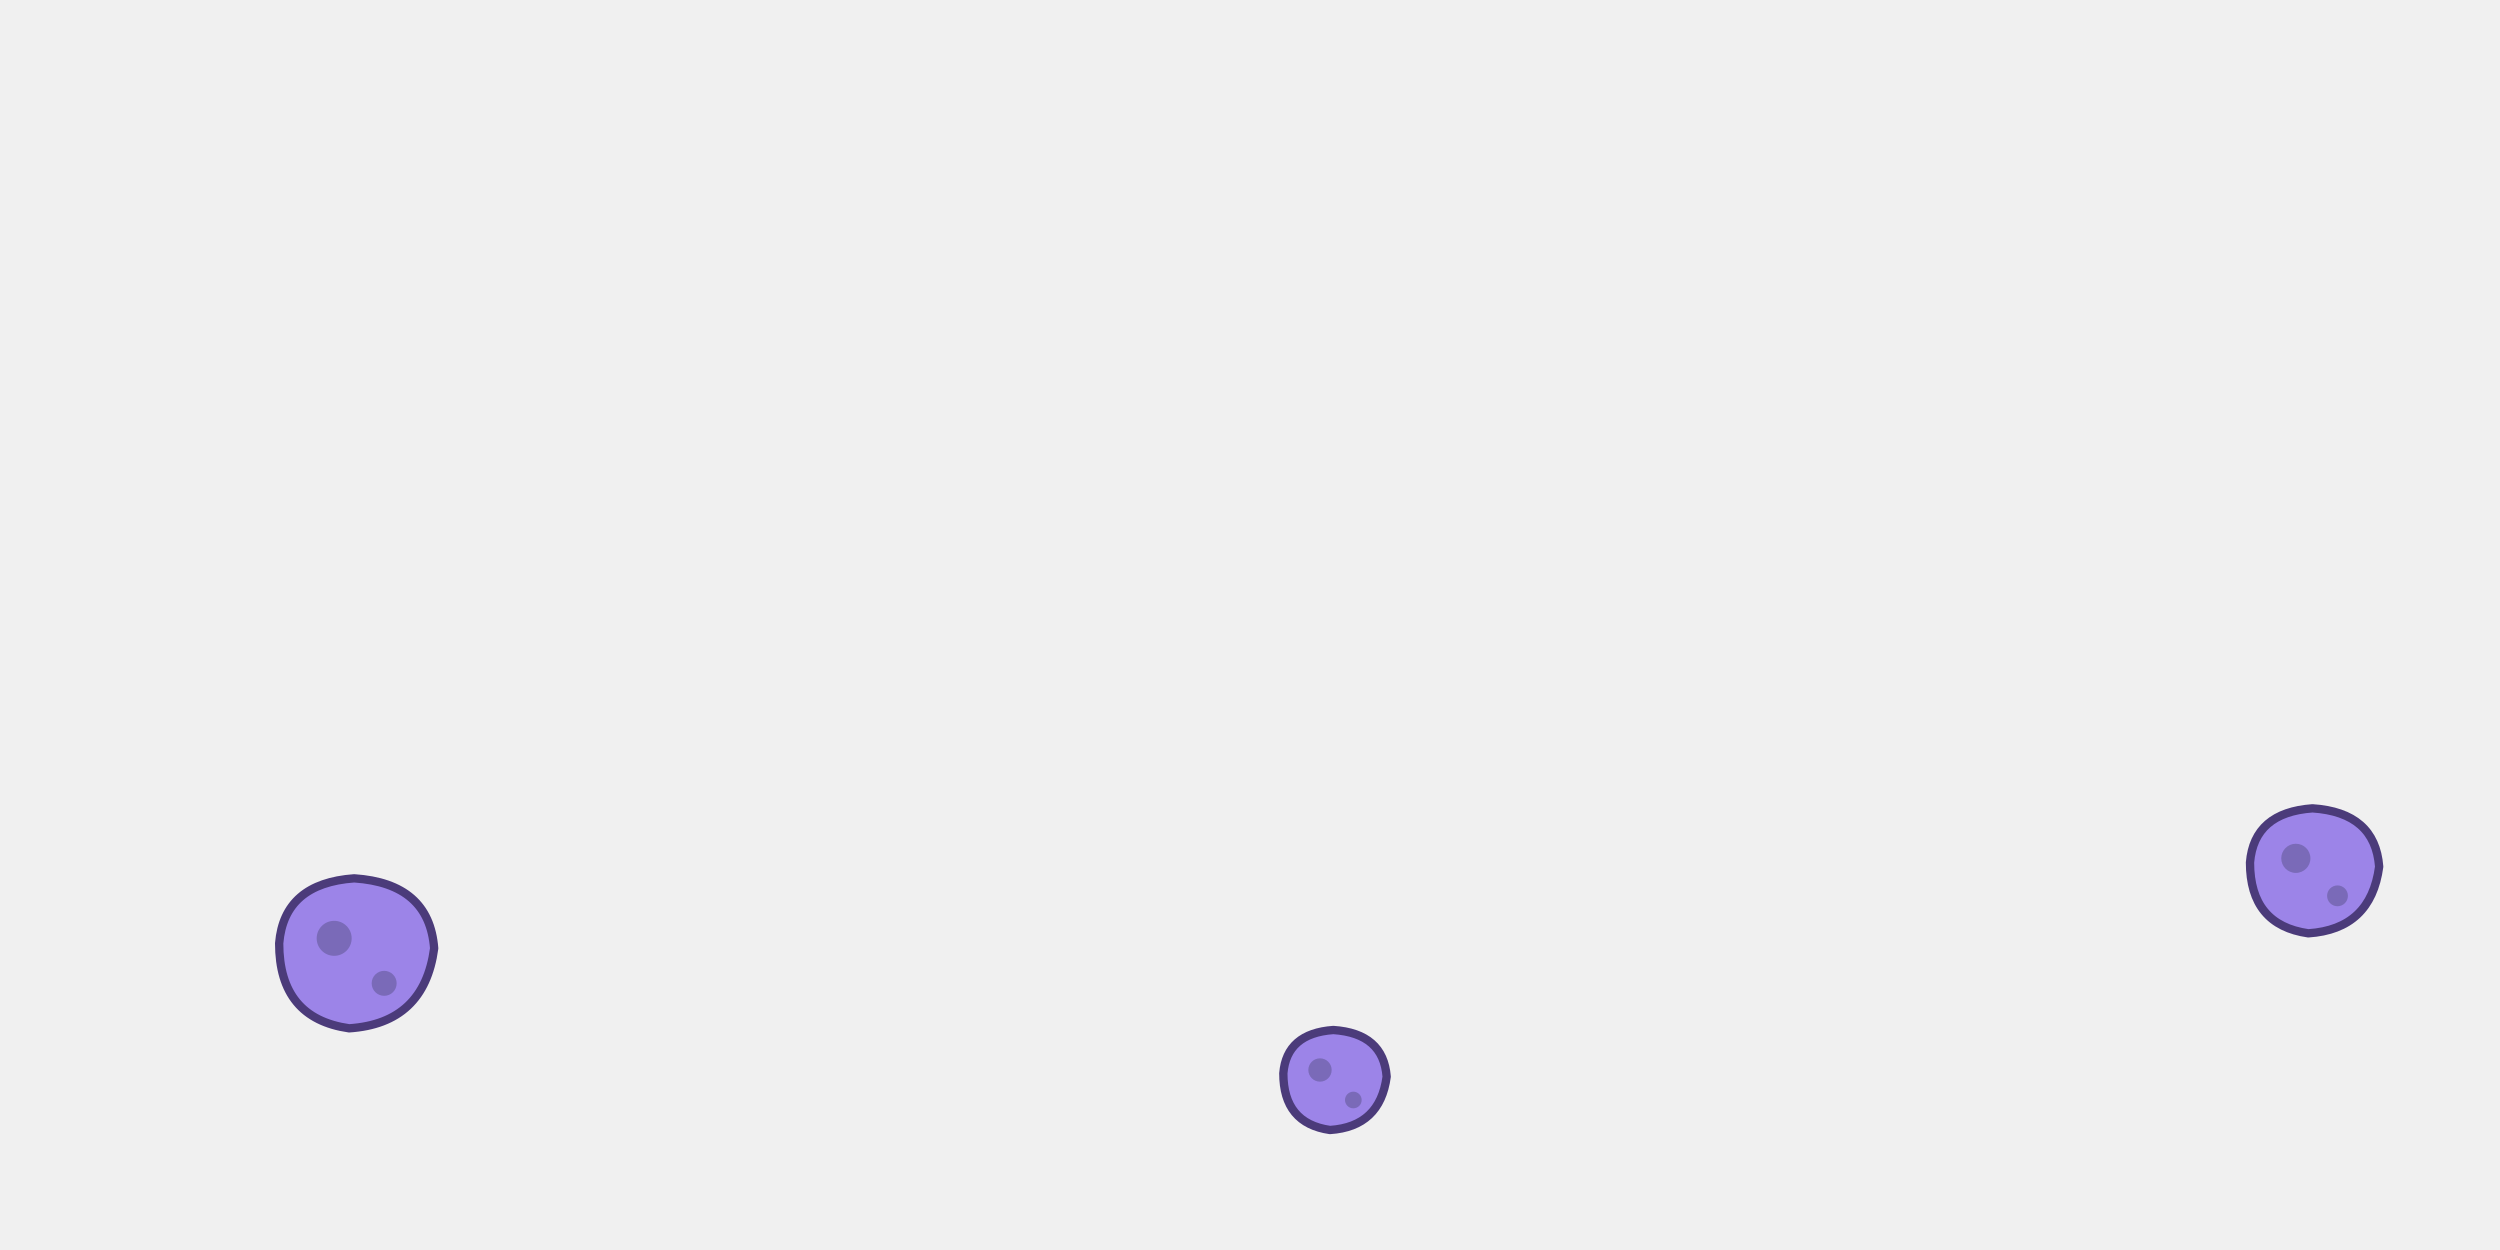
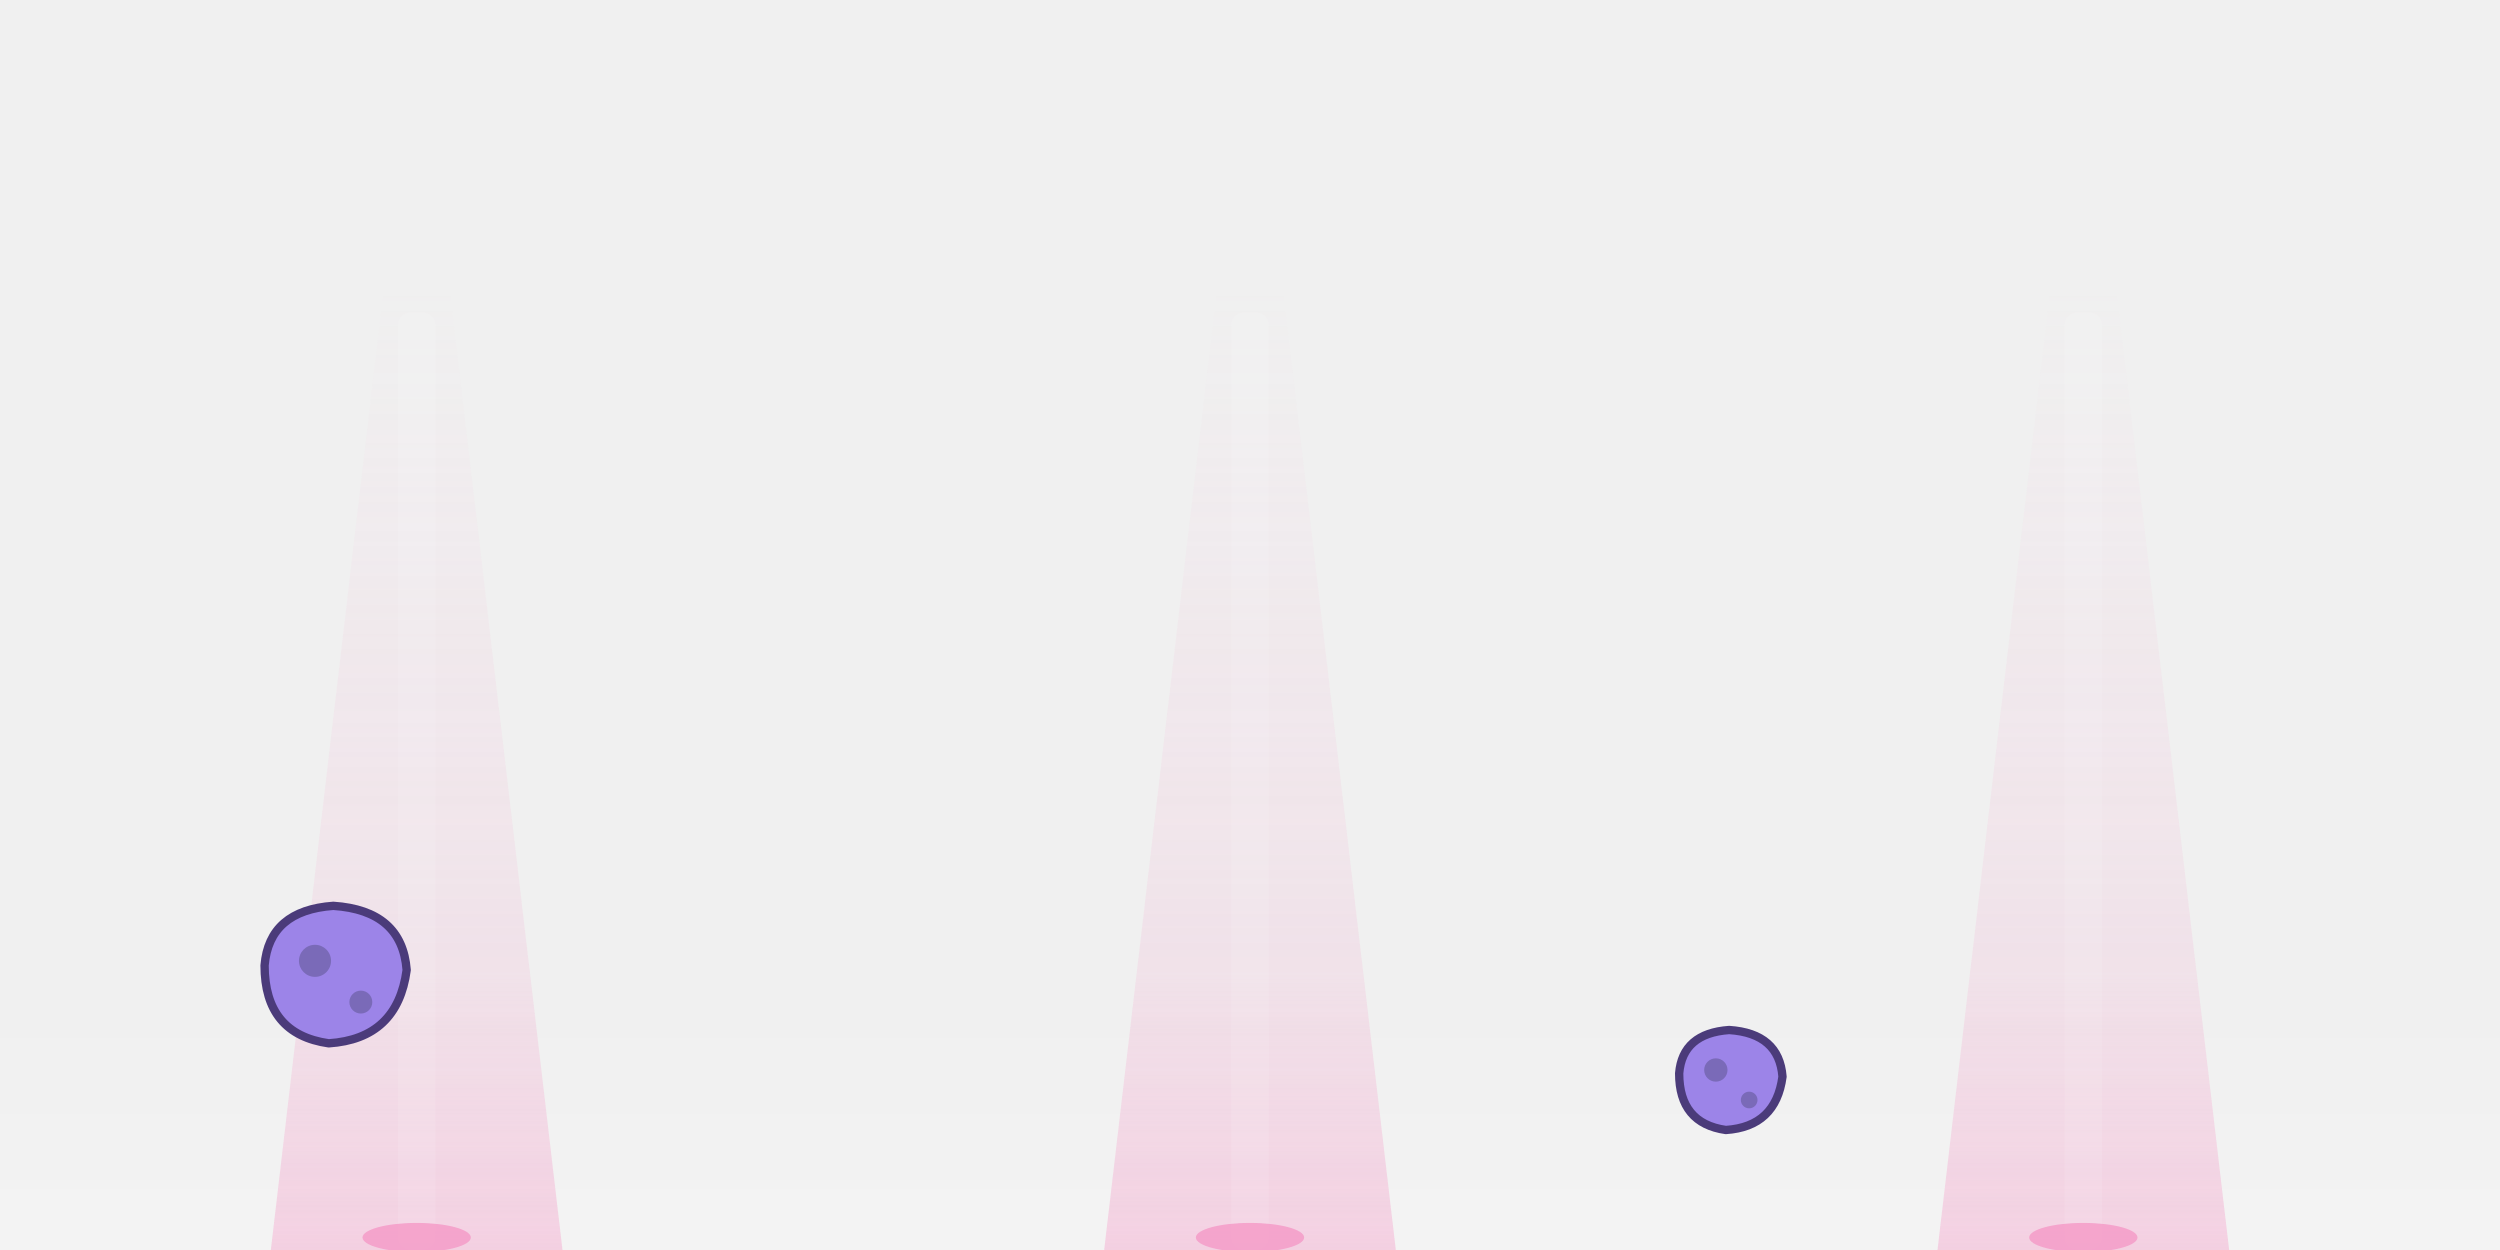
<svg xmlns="http://www.w3.org/2000/svg" viewBox="0 0 1200 600" width="1200" height="600">
-   <g transform="translate(170.0 460.0) scale(1.2)">
-     <path d="M-30 -6 Q-28 -30 0 -32 Q30 -30 32 -4 Q28 26 -2 28 Q-30 24 -30 -6 Z" fill="#9C84E8" stroke="#4B3B7A" stroke-width="3.33" stroke-linejoin="round" stroke-linecap="round" />
+   <defs>
+     <linearGradient id="sky" x1="0" y1="0" x2="0" y2="1">
+       <stop offset="0" stop-color="#140F33" stop-opacity="1" />
+       <stop offset="1" stop-color="#3A2A6E" stop-opacity="1" />
+     </linearGradient>
+     <radialGradient id="bloom" cx="0.5" cy="0.5" r="0.5">
+       <stop offset="0" stop-color="#FFFFFF" stop-opacity="0.55" />
+       <stop offset="1" stop-color="#FFFFFF" stop-opacity="0" />
+     </radialGradient>
+     <radialGradient id="acc" cx="0.5" cy="0.5" r="0.5">
+       <stop offset="0" stop-color="#F49CC8" stop-opacity="0.55" />
+       <stop offset="1" stop-color="#F49CC8" stop-opacity="0" />
+     </radialGradient>
+     <radialGradient id="acc2" cx="0.5" cy="0.5" r="0.5">
+       <stop offset="0" stop-color="#7CE0FF" stop-opacity="0.45" />
+       <stop offset="1" stop-color="#7CE0FF" stop-opacity="0" />
+     </radialGradient>
+     <linearGradient id="uplight" x1="0" y1="0" x2="0" y2="1">
+       <stop offset="0" stop-color="#F49CC8" stop-opacity="0" />
+       <stop offset="0.7" stop-color="#F49CC8" stop-opacity="0.18" />
+       <stop offset="1" stop-color="#F49CC8" stop-opacity="0.45" />
+     </linearGradient>
+     <linearGradient id="haze" x1="0" y1="0" x2="0" y2="1">
+       <stop offset="0" stop-color="#FFFFFF" stop-opacity="0" />
+       <stop offset="1" stop-color="#FFFFFF" stop-opacity="0.22" />
+     </linearGradient>
+   </defs>
+   <rect x="0" y="480" width="1200" height="120" fill="url(#haze)" />
+   <path d="M130 600 L184 140 H216 L270 600 Z" fill="url(#uplight)" opacity="0.9" />
+   <rect x="191" y="150" width="18" height="450" rx="6" fill="#FFFFFF" opacity="0.10" />
+   <ellipse cx="200" cy="594" rx="26" ry="7" fill="#F49CC8" opacity="0.85" />
+   <path d="M530 600 L584 140 H616 L670 600 Z" fill="url(#uplight)" opacity="0.9" />
+   <rect x="591" y="150" width="18" height="450" rx="6" fill="#FFFFFF" opacity="0.10" />
+   <ellipse cx="600" cy="594" rx="26" ry="7" fill="#F49CC8" opacity="0.85" />
+   <path d="M930 600 L984 140 H1016 L1070 600 Z" fill="url(#uplight)" opacity="0.9" />
+   <rect x="991" y="150" width="18" height="450" rx="6" fill="#FFFFFF" opacity="0.10" />
+   <ellipse cx="1000" cy="594" rx="26" ry="7" fill="#F49CC8" opacity="0.85" />
+   <g transform="translate(160.0 470.0) scale(1.1)">
+     <path d="M-30 -6 Q-28 -30 0 -32 Q30 -30 32 -4 Q28 26 -2 28 Q-30 24 -30 -6 Z" fill="#9C84E8" stroke="#4B3B7A" stroke-width="3.64" stroke-linejoin="round" stroke-linecap="round" />
    <circle cx="-8" cy="-8" r="7" fill="#7A6AB8" />
    <circle cx="12" cy="10" r="5" fill="#7A6AB8" />
  </g>
-   <g transform="translate(640.0 520.0) scale(0.8)">
+   <g transform="translate(830.0 520.0) scale(0.8)">
    <path d="M-30 -6 Q-28 -30 0 -32 Q30 -30 32 -4 Q28 26 -2 28 Q-30 24 -30 -6 Z" fill="#9C84E8" stroke="#4B3B7A" stroke-width="5.0" stroke-linejoin="round" stroke-linecap="round" />
    <circle cx="-8" cy="-8" r="7" fill="#7A6AB8" />
    <circle cx="12" cy="10" r="5" fill="#7A6AB8" />
  </g>
-   <g transform="translate(1110.0 420.0) scale(1.0)">
-     <path d="M-30 -6 Q-28 -30 0 -32 Q30 -30 32 -4 Q28 26 -2 28 Q-30 24 -30 -6 Z" fill="#9C84E8" stroke="#4B3B7A" stroke-width="4.0" stroke-linejoin="round" stroke-linecap="round" />
-     <circle cx="-8" cy="-8" r="7" fill="#7A6AB8" />
-     <circle cx="12" cy="10" r="5" fill="#7A6AB8" />
-   </g>
</svg>
